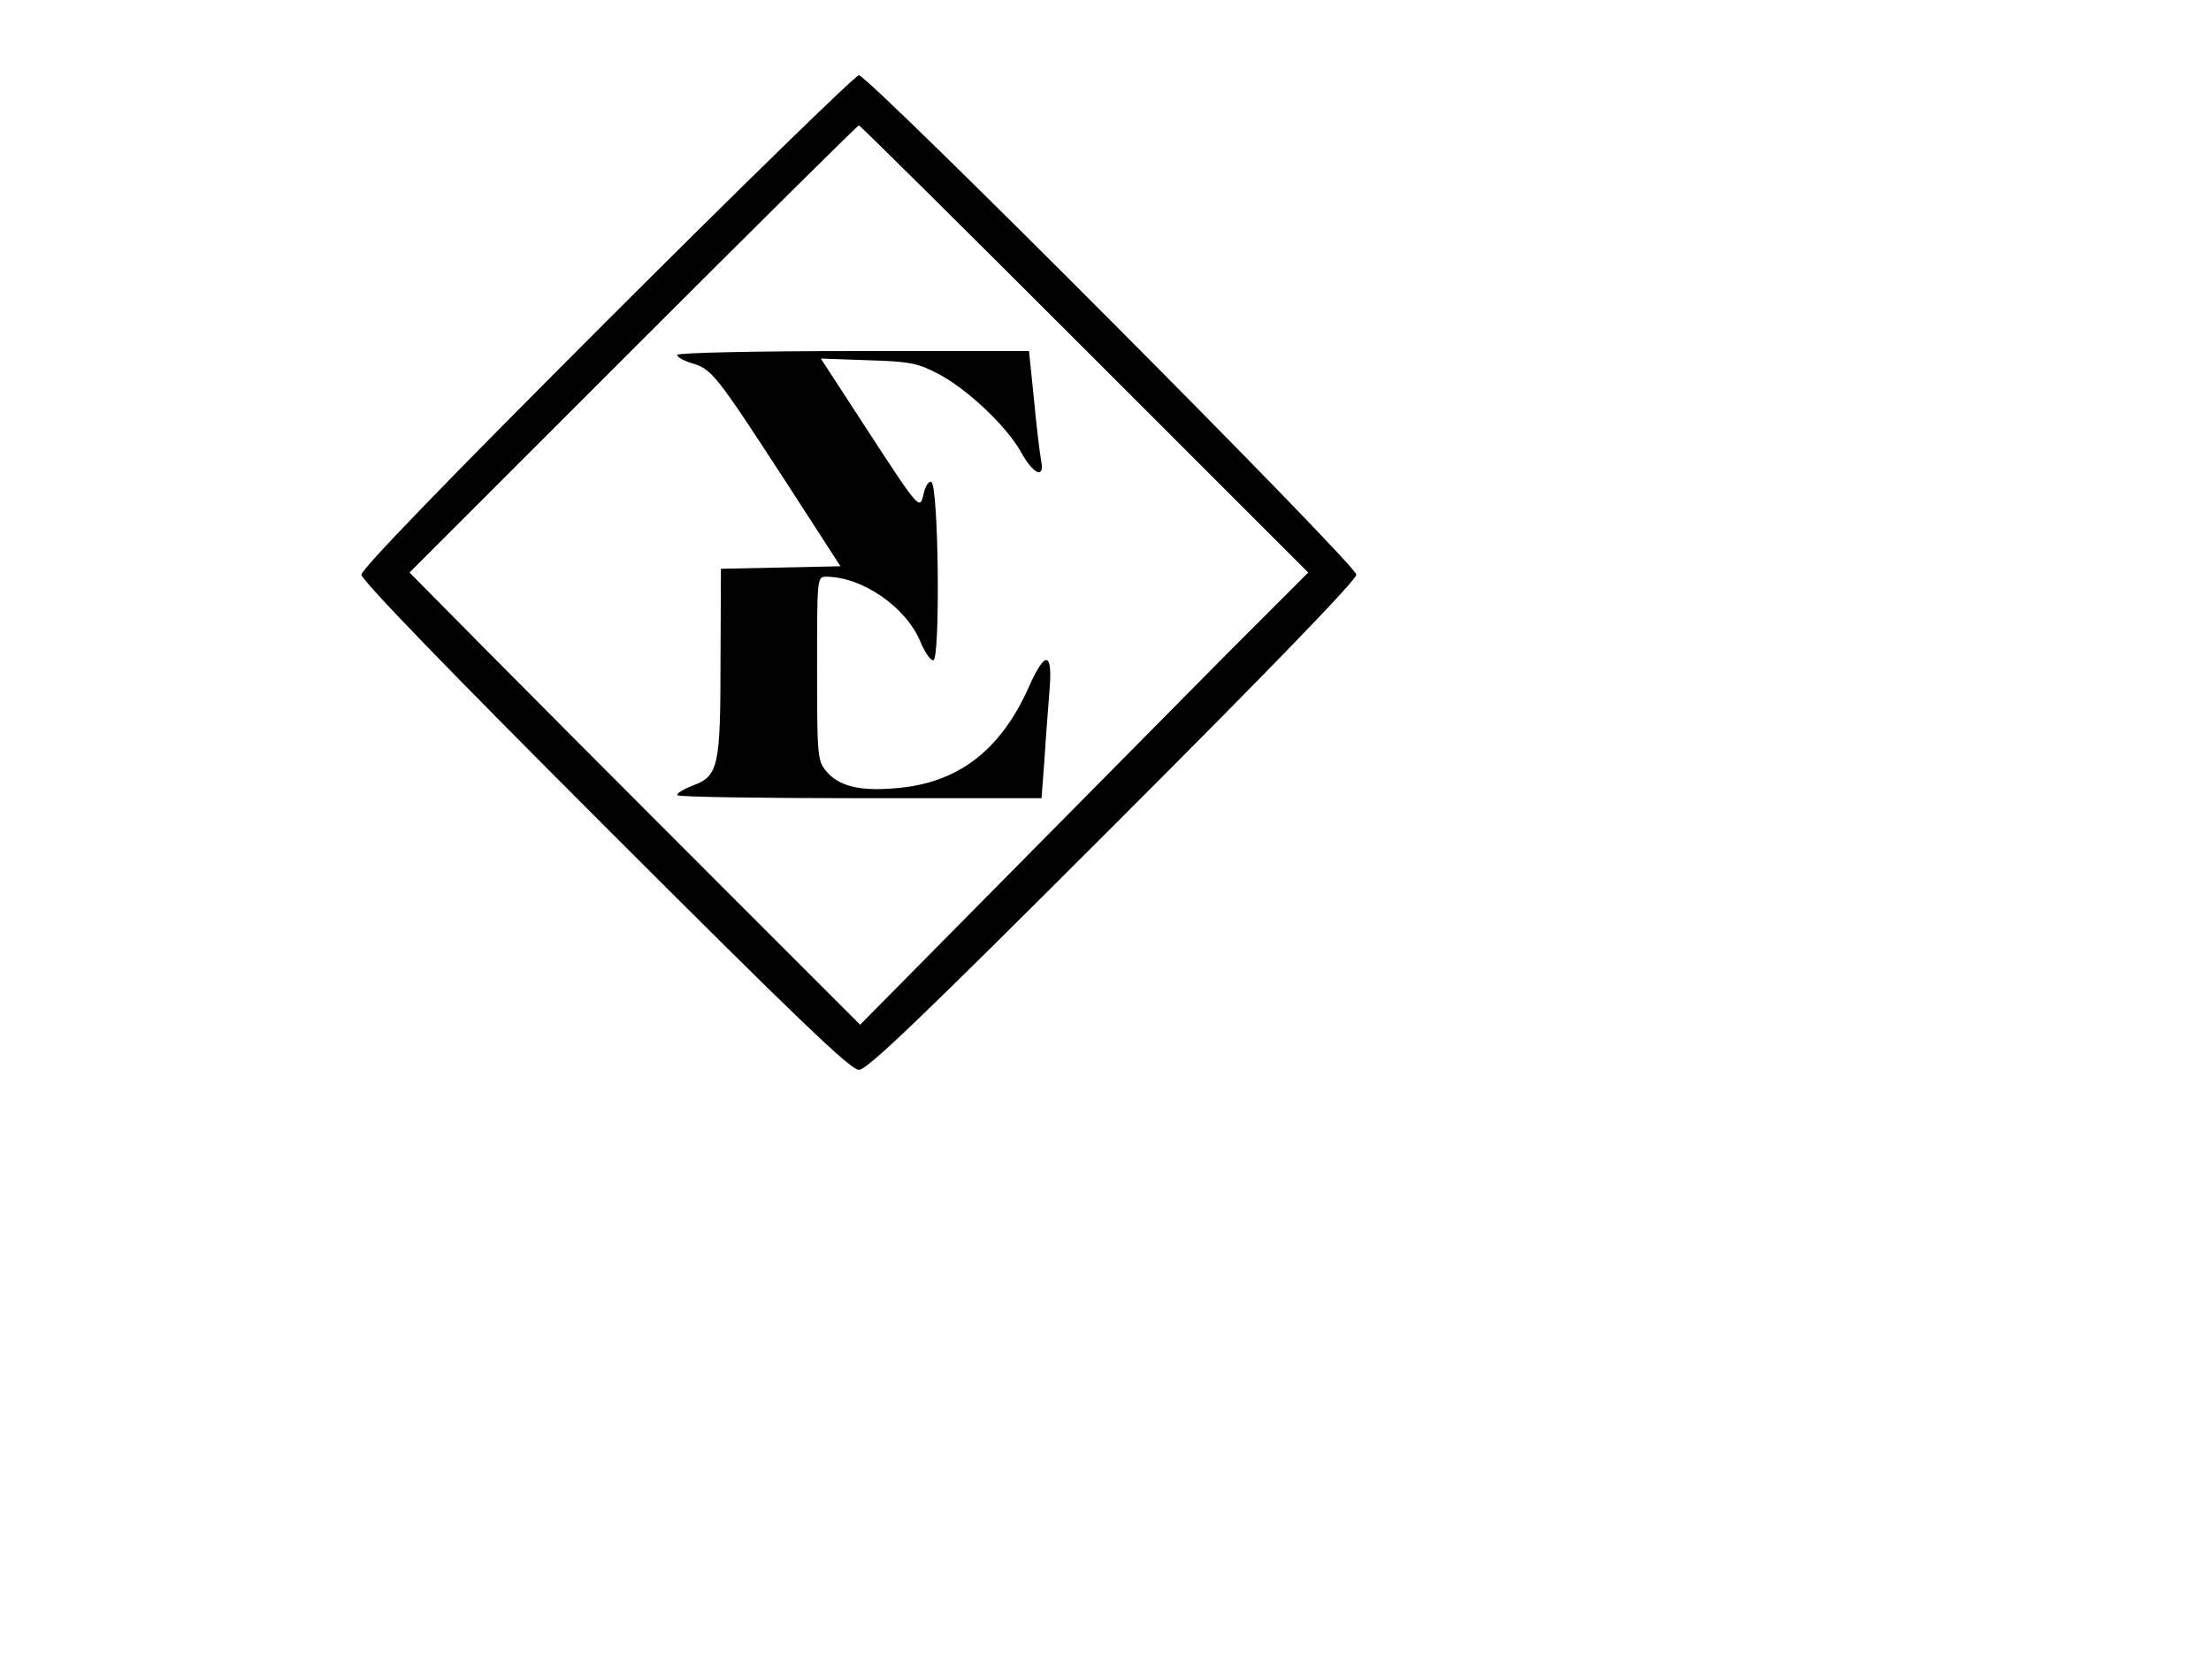
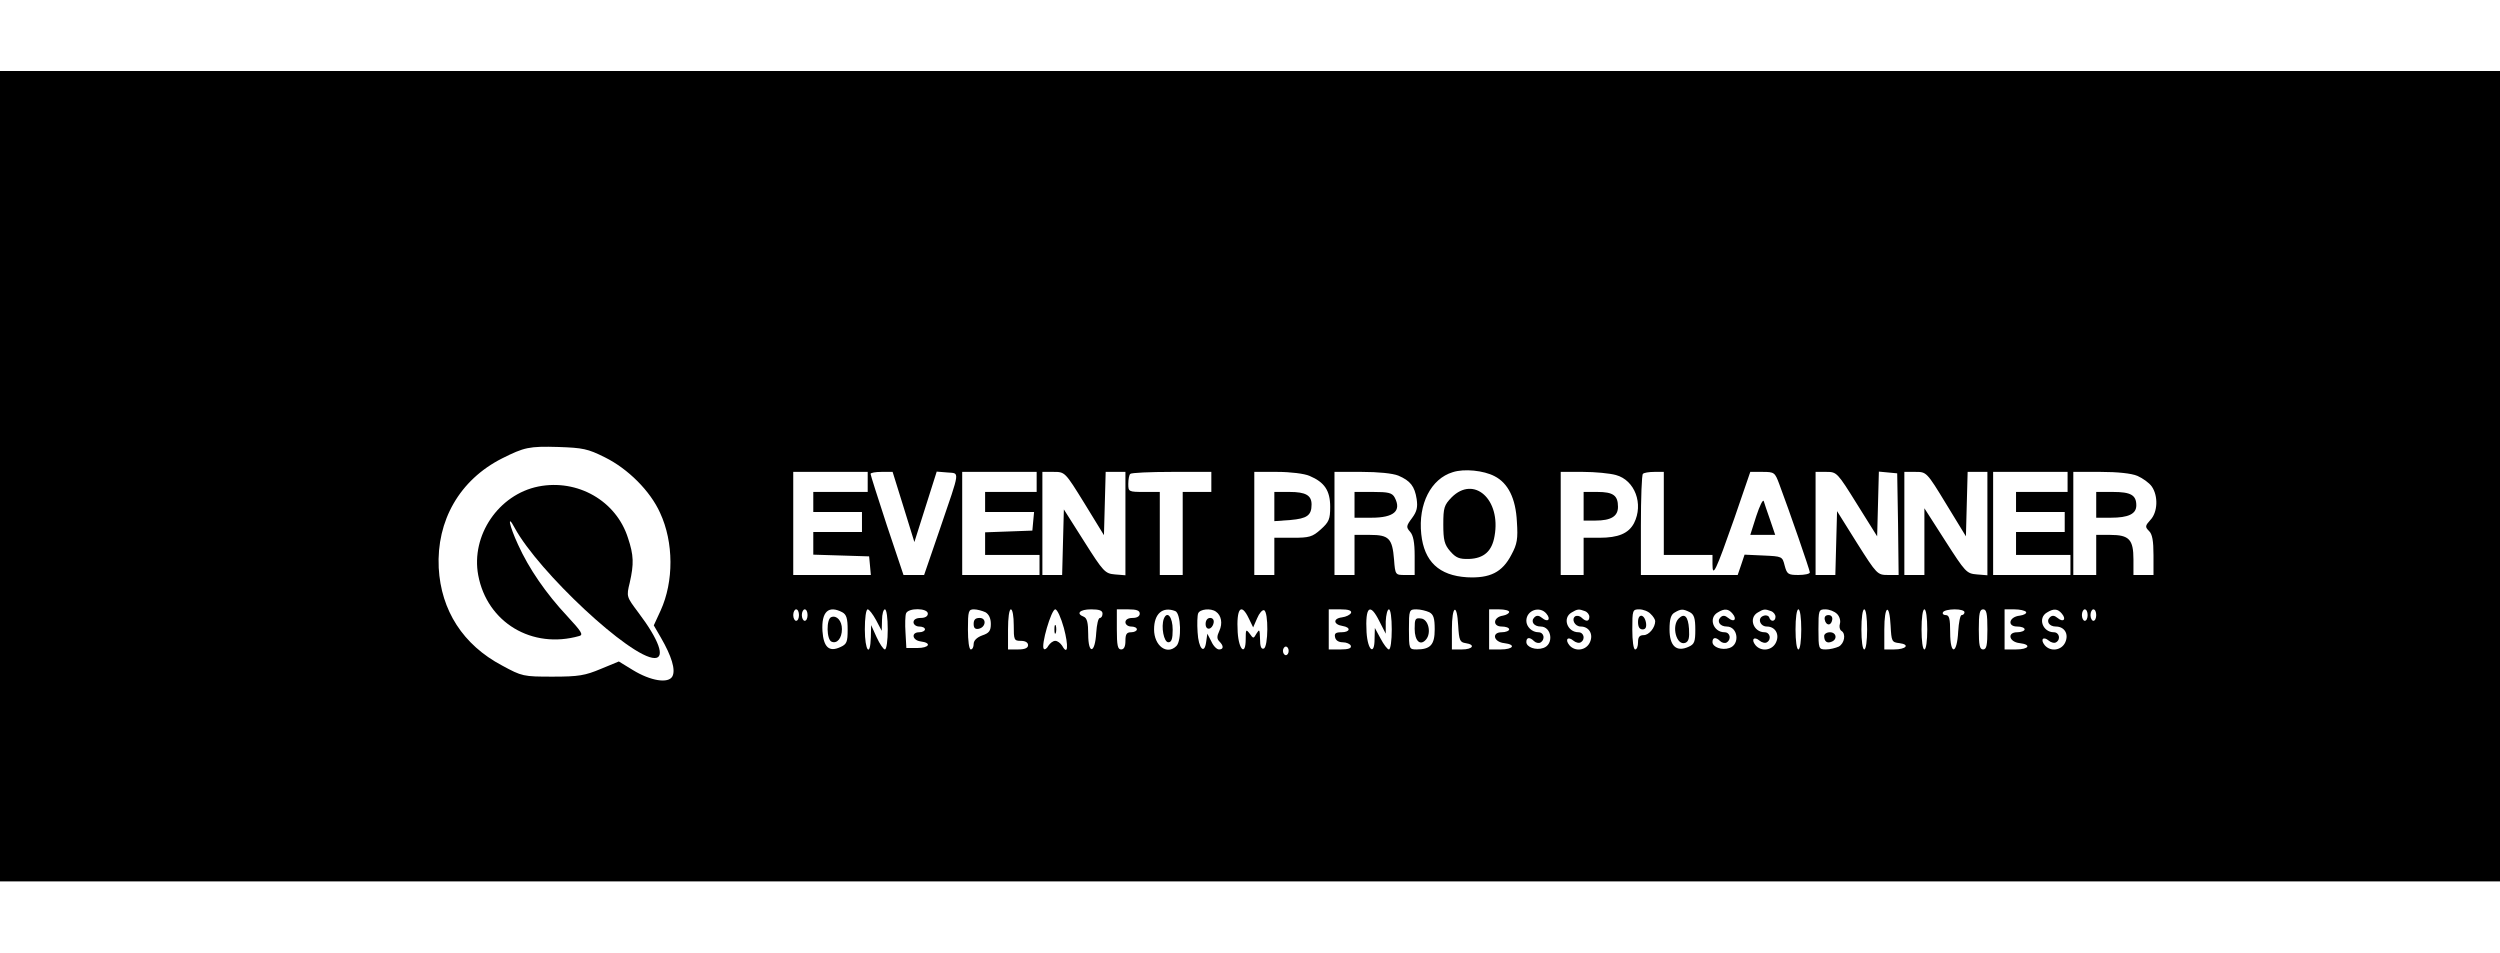
- <svg xmlns="http://www.w3.org/2000/svg" version="1.0" width="100px" height="76px" viewBox="0 0 514 402" preserveAspectRatio="xMidYMid meet">
-   <g transform="translate(0,265) scale(0.1,-0.1)" fill="#000000" stroke="none">
-     <path d="M1378 1883 c-388 -388 -588 -595 -588 -608 0 -13 198 -218 583 -603 459 -459 587 -582 607 -582 20 0 148 123 608 583 383 383 582 589 582 602 0 24 -1167 1195 -1190 1195 -8 0 -279 -264 -602 -587z m1142 -68 l535 -535 -197 -197 c-108 -109 -349 -353 -536 -542 l-339 -343 -359 359 c-197 197 -440 441 -539 541 l-180 182 535 535 c294 294 537 535 540 535 3 0 246 -241 540 -535z" />
-     <path d="M1546 1801 c-3 -4 12 -13 34 -20 48 -14 57 -25 226 -285 l130 -201 -143 -3 -143 -3 -1 -217 c0 -258 -5 -279 -67 -302 -23 -9 -39 -19 -36 -23 4 -4 202 -7 439 -7 l432 0 7 93 c3 50 9 125 12 165 8 93 -10 97 -49 9 -68 -153 -170 -231 -318 -243 -88 -8 -139 5 -169 43 -19 24 -20 40 -20 244 0 214 0 219 21 219 87 0 191 -72 226 -155 10 -25 24 -45 31 -45 17 0 13 421 -5 427 -6 2 -14 -10 -18 -28 -9 -41 -9 -41 -140 160 l-106 163 113 -4 c100 -3 119 -7 167 -32 69 -36 164 -125 199 -188 30 -54 57 -65 48 -20 -3 15 -11 80 -17 145 l-12 117 -418 0 c-230 0 -420 -4 -423 -9z" />
+ <svg xmlns="http://www.w3.org/2000/svg" version="1.0" width="189px" height="72px" viewBox="0 0 873 283" preserveAspectRatio="xMidYMid meet">
+   <g transform="translate(0,283) scale(0.1,-0.1)" fill="#000000" stroke="none">
+     <path d="M0 1415 l0 -1415 4365 0 4365 0 0 1415 0 1415 -4365 0 -4365 0 0 -1415z m2112 66 c81 -40 159 -118 193 -194 48 -103 48 -240 2 -341 l-24 -52 25 -43 c37 -64 52 -112 40 -135 -14 -26 -76 -16 -138 22 l-49 30 -63 -26 c-55 -23 -77 -27 -168 -27 -103 0 -107 1 -177 39 -136 72 -213 192 -221 341 -8 165 73 307 221 382 78 39 94 43 197 40 85 -3 102 -6 162 -36z m3107 -66 c47 -24 74 -77 78 -159 4 -60 1 -78 -19 -115 -32 -62 -75 -83 -155 -79 -98 6 -150 55 -160 151 -11 105 34 193 110 216 40 13 108 6 146 -14z m-2189 -20 l0 -35 -95 0 -95 0 0 -35 0 -35 85 0 85 0 0 -35 0 -35 -85 0 -85 0 0 -40 0 -39 98 -3 97 -3 3 -32 3 -33 -135 0 -136 0 0 180 0 180 130 0 130 0 0 -35z m125 -87 l38 -123 39 123 39 123 37 -3 c44 -4 46 13 -25 -195 l-56 -163 -36 0 -36 0 -58 173 c-31 95 -57 176 -57 180 0 4 17 7 38 7 l39 0 38 -122z m465 87 l0 -35 -90 0 -90 0 0 -35 0 -35 86 0 85 0 -3 -32 -3 -33 -82 -3 -83 -3 0 -39 0 -40 95 0 95 0 0 -35 0 -35 -135 0 -135 0 0 180 0 180 130 0 130 0 0 -35z m167 -75 l68 -111 3 111 3 110 34 0 35 0 0 -181 0 -180 -37 3 c-34 3 -40 9 -107 115 l-71 112 -3 -114 -3 -115 -34 0 -35 0 0 180 0 180 39 0 c40 0 40 0 108 -110z m443 75 l0 -35 -50 0 -50 0 0 -145 0 -145 -40 0 -40 0 0 145 0 145 -55 0 c-54 0 -55 1 -55 28 0 16 3 32 7 35 3 4 69 7 145 7 l138 0 0 -35z m343 21 c52 -22 72 -51 72 -108 0 -43 -4 -53 -33 -79 -29 -26 -40 -29 -97 -29 l-65 0 0 -65 0 -65 -35 0 -35 0 0 180 0 180 80 0 c46 0 95 -6 113 -14z m310 1 c42 -18 57 -37 64 -82 4 -28 1 -43 -16 -66 -21 -28 -21 -32 -7 -48 11 -12 16 -37 16 -84 l0 -67 -34 0 c-33 0 -34 0 -38 54 -6 74 -18 86 -84 86 l-54 0 0 -70 0 -70 -35 0 -35 0 0 180 0 180 95 0 c58 0 108 -5 128 -13z m760 2 c66 -18 97 -101 63 -168 -19 -36 -55 -51 -121 -51 l-55 0 0 -65 0 -65 -40 0 -40 0 0 180 0 180 78 0 c42 0 94 -5 115 -11z m167 -134 l0 -145 85 0 85 0 0 -32 c0 -49 11 -26 76 159 l56 163 43 0 c41 0 43 -2 58 -42 36 -96 107 -301 107 -309 0 -5 -18 -9 -40 -9 -36 0 -40 3 -48 33 -8 32 -9 32 -74 35 l-66 3 -12 -36 -12 -35 -169 0 -169 0 0 173 c0 96 3 177 7 180 3 4 21 7 40 7 l33 0 0 -145z m675 32 l70 -112 3 113 3 113 32 -3 32 -3 3 -177 2 -178 -37 0 c-37 0 -39 2 -108 111 l-70 112 -3 -112 -3 -111 -34 0 -35 0 0 180 0 180 38 0 c36 0 38 -2 107 -113z m311 1 l69 -113 3 113 3 112 34 0 35 0 0 -181 0 -180 -37 3 c-36 3 -40 8 -110 117 l-73 114 0 -116 0 -117 -35 0 -35 0 0 180 0 180 39 0 c38 0 39 0 107 -112z m424 77 l0 -35 -90 0 -90 0 0 -35 0 -35 85 0 85 0 0 -35 0 -35 -85 0 -85 0 0 -40 0 -40 95 0 95 0 0 -35 0 -35 -135 0 -135 0 0 180 0 180 130 0 130 0 0 -35z m244 21 c18 -8 41 -24 50 -37 23 -33 21 -90 -5 -117 -18 -20 -19 -24 -5 -38 12 -11 16 -35 16 -85 l0 -69 -35 0 -35 0 0 54 c0 70 -15 86 -81 86 l-49 0 0 -70 0 -70 -40 0 -40 0 0 180 0 180 95 0 c59 0 108 -5 129 -14z m-4674 -486 c0 -11 -4 -20 -10 -20 -5 0 -10 9 -10 20 0 11 5 20 10 20 6 0 10 -9 10 -20z m30 0 c0 -11 -4 -20 -10 -20 -5 0 -10 9 -10 20 0 11 5 20 10 20 6 0 10 -9 10 -20z m121 10 c15 -8 19 -22 19 -61 0 -43 -3 -51 -26 -61 -39 -18 -58 0 -62 56 -4 68 21 91 69 66z m118 -27 l20 -38 1 38 c0 20 5 37 10 37 6 0 10 -30 10 -70 0 -38 -4 -70 -10 -70 -5 0 -18 19 -29 43 l-19 42 -1 -42 c-2 -73 -21 -48 -21 27 0 39 4 70 10 70 5 0 18 -17 29 -37z m181 22 c0 -9 -9 -15 -25 -15 -16 0 -25 -6 -25 -15 0 -8 9 -15 20 -15 11 0 20 -4 20 -10 0 -5 -9 -10 -20 -10 -29 0 -25 -28 5 -32 40 -5 30 -23 -12 -23 l-38 0 -3 54 c-2 29 -1 60 2 67 8 20 76 19 76 -1z m201 5 c12 -7 19 -21 19 -41 0 -24 -6 -32 -30 -40 -19 -7 -30 -18 -30 -30 0 -10 -4 -19 -10 -19 -6 0 -10 30 -10 70 0 64 2 70 21 70 11 0 29 -5 40 -10z m99 -45 c0 -52 1 -55 25 -55 16 0 25 -6 25 -15 0 -10 -11 -15 -35 -15 l-35 0 0 70 c0 40 4 70 10 70 6 0 10 -25 10 -55z m175 -10 c17 -64 14 -98 -6 -62 -6 9 -16 17 -24 17 -8 0 -18 -8 -24 -17 -5 -10 -13 -15 -16 -11 -11 11 26 138 40 138 7 0 20 -29 30 -65z m135 50 c0 -8 -4 -15 -9 -15 -6 0 -11 -23 -13 -52 -4 -73 -28 -77 -28 -5 0 40 -4 56 -15 61 -29 11 -15 26 25 26 29 0 40 -4 40 -15z m130 0 c0 -9 -9 -15 -25 -15 -16 0 -25 -6 -25 -15 0 -8 9 -15 20 -15 11 0 20 -4 20 -10 0 -5 -9 -10 -20 -10 -16 0 -20 -7 -20 -30 0 -20 -5 -30 -15 -30 -12 0 -15 14 -15 70 l0 70 40 0 c29 0 40 -4 40 -15z m124 9 c20 -8 23 -103 4 -122 -33 -33 -78 1 -78 58 0 55 30 81 74 64z m142 -2 c19 -13 24 -41 12 -67 -9 -19 -9 -28 0 -37 16 -16 15 -28 -1 -28 -8 0 -20 12 -27 28 l-14 27 -4 -28 c-6 -47 -27 -24 -30 33 -2 29 -1 59 2 66 6 15 44 19 62 6z m115 -24 l15 -31 14 32 c7 17 18 30 24 28 16 -5 15 -129 -1 -134 -9 -3 -13 8 -13 34 -1 33 -2 35 -12 19 -11 -19 -11 -19 -24 -1 -13 17 -14 15 -14 -19 0 -60 -24 -39 -28 24 -5 84 12 105 39 48z m357 20 c-3 -7 -17 -14 -32 -16 -32 -4 -30 -25 2 -30 31 -5 27 -22 -4 -22 -19 0 -25 -4 -22 -17 2 -11 12 -18 27 -18 13 0 26 -6 28 -12 3 -9 -8 -13 -36 -13 l-41 0 0 70 0 70 41 0 c28 0 39 -4 37 -12z m99 -30 l22 -43 0 43 c1 23 6 42 11 42 6 0 10 -30 10 -70 0 -39 -4 -70 -10 -70 -5 0 -18 17 -29 38 l-20 37 -1 -38 c0 -60 -24 -41 -28 23 -5 90 12 105 45 38z m174 32 c15 -8 19 -21 19 -60 0 -54 -15 -70 -64 -70 -25 0 -26 2 -26 70 0 68 1 70 26 70 14 0 34 -5 45 -10z m101 -47 c3 -51 6 -58 26 -61 35 -5 26 -22 -13 -22 l-35 0 0 70 c0 84 18 94 22 13z m178 48 c0 -5 -10 -11 -22 -13 -34 -5 -37 -38 -4 -38 14 0 26 -4 26 -10 0 -5 -12 -10 -26 -10 -36 0 -29 -34 9 -38 42 -5 32 -22 -13 -22 l-40 0 0 70 0 70 35 0 c19 0 35 -4 35 -9z m130 -6 c17 -20 5 -32 -15 -15 -11 9 -19 10 -27 2 -14 -14 -2 -32 22 -32 39 0 47 -63 9 -75 -26 -9 -59 3 -59 21 0 17 12 18 27 3 6 -6 16 -8 22 -5 18 11 13 36 -7 36 -22 0 -42 19 -42 40 0 37 47 53 70 25z m134 9 c9 -3 16 -12 16 -20 0 -17 -12 -18 -27 -3 -6 6 -16 8 -22 5 -15 -10 -2 -36 19 -36 29 0 45 -27 32 -55 -13 -29 -52 -34 -72 -10 -16 20 -5 32 14 16 8 -7 20 -10 26 -6 17 10 11 35 -8 35 -39 0 -57 50 -24 69 20 12 25 13 46 5z m230 -10 c9 -8 16 -20 16 -25 0 -23 -22 -49 -40 -49 -15 0 -20 -7 -20 -25 0 -14 -4 -25 -10 -25 -6 0 -10 30 -10 70 0 67 1 70 24 70 14 0 32 -7 40 -16z m137 6 c15 -8 19 -22 19 -61 0 -42 -3 -51 -24 -60 -42 -19 -66 3 -66 61 0 36 5 52 18 59 22 13 29 13 53 1z m149 -5 c17 -20 5 -32 -15 -15 -11 9 -19 10 -27 2 -14 -14 -2 -32 22 -32 39 0 47 -63 9 -75 -26 -9 -59 3 -59 21 0 17 12 18 27 3 6 -6 16 -8 22 -5 18 11 13 36 -7 36 -39 0 -57 50 -24 69 24 15 38 13 52 -4z m134 9 c9 -3 16 -12 16 -20 0 -17 -17 -19 -22 -2 -2 6 -12 9 -21 5 -21 -8 -11 -37 13 -37 29 0 45 -27 32 -55 -13 -29 -52 -34 -72 -10 -16 20 -5 32 14 16 8 -7 20 -10 26 -6 17 10 11 35 -8 35 -39 0 -57 50 -24 69 20 12 25 13 46 5z m106 -64 c0 -40 -4 -70 -10 -70 -6 0 -10 30 -10 70 0 40 4 70 10 70 6 0 10 -30 10 -70z m125 54 c9 -9 13 -24 10 -34 -3 -10 -1 -21 5 -25 17 -10 11 -44 -9 -55 -11 -5 -31 -10 -45 -10 -25 0 -26 2 -26 70 0 67 1 70 24 70 14 0 32 -7 41 -16z m105 -54 c0 -40 -4 -70 -10 -70 -6 0 -10 30 -10 70 0 40 4 70 10 70 6 0 10 -30 10 -70z m82 13 c3 -55 4 -58 31 -61 38 -5 23 -22 -19 -22 l-34 0 0 70 c0 84 18 94 22 13z m128 -13 c0 -40 -4 -70 -10 -70 -6 0 -10 30 -10 70 0 40 4 70 10 70 6 0 10 -30 10 -70z m130 60 c0 -5 -4 -10 -10 -10 -5 0 -10 -26 -12 -57 -4 -81 -28 -85 -28 -4 0 49 -3 61 -16 61 -8 0 -12 5 -9 10 3 6 22 10 41 10 19 0 34 -4 34 -10z m80 -60 c0 -56 -3 -70 -15 -70 -12 0 -15 14 -15 70 0 56 3 70 15 70 12 0 15 -14 15 -70z m135 61 c3 -5 -7 -11 -22 -13 -38 -4 -45 -38 -9 -38 14 0 26 -4 26 -10 0 -5 -12 -10 -26 -10 -36 0 -29 -34 9 -38 42 -5 32 -22 -13 -22 l-40 0 0 70 0 70 34 0 c19 0 37 -4 41 -9z m125 -6 c17 -20 5 -32 -15 -15 -11 9 -19 10 -27 2 -14 -14 -2 -32 21 -32 30 0 46 -26 33 -55 -13 -29 -52 -34 -72 -10 -16 20 -5 32 14 16 8 -7 20 -10 26 -6 17 10 11 35 -8 35 -39 0 -57 50 -24 69 24 15 38 13 52 -4z m90 -5 c0 -11 -4 -20 -10 -20 -5 0 -10 9 -10 20 0 11 5 20 10 20 6 0 10 -9 10 -20z m30 0 c0 -11 -4 -20 -10 -20 -5 0 -10 9 -10 20 0 11 5 20 10 20 6 0 10 -9 10 -20z m-2820 -125 c0 -8 -4 -15 -10 -15 -5 0 -10 7 -10 15 0 8 5 15 10 15 6 0 10 -7 10 -15z" />
+     <path d="M1880 1379 c-139 -28 -236 -171 -210 -310 31 -165 188 -259 353 -212 15 4 7 16 -42 69 -74 79 -134 166 -172 250 -31 67 -39 110 -12 59 84 -155 406 -455 489 -455 38 0 15 64 -57 159 -41 55 -42 55 -30 104 15 66 14 96 -6 156 -41 130 -176 207 -313 180z" />
+     <path d="M5069 1341 c-26 -27 -29 -36 -29 -95 0 -54 4 -70 24 -93 20 -23 32 -28 66 -27 52 2 80 27 89 80 23 128 -72 213 -150 135z" />
+     <path d="M4450 1309 l0 -51 56 4 c58 5 74 16 74 54 0 32 -20 44 -77 44 l-53 0 0 -51z" />
+     <path d="M4730 1315 l0 -45 59 0 c79 0 106 24 81 71 -9 16 -22 19 -75 19 l-65 0 0 -45z" />
+     <path d="M5530 1310 l0 -50 41 0 c55 0 79 15 79 48 0 40 -17 52 -72 52 l-48 0 0 -50z" />
+     <path d="M6133 1276 l-21 -66 43 0 44 0 -18 53 c-10 28 -20 58 -22 65 -3 7 -14 -16 -26 -52z" />
+     <path d="M7320 1315 l0 -45 51 0 c61 0 89 13 89 43 0 36 -19 47 -82 47 l-58 0 0 -45z" />
+     <path d="M2903 923 c-18 -6 -17 -79 1 -86 19 -8 36 12 36 44 0 29 -18 49 -37 42z" />
+     <path d="M3400 899 c0 -14 5 -19 17 -17 26 5 29 38 4 38 -15 0 -21 -6 -21 -21z" />
+     <path d="M3682 880 c0 -14 2 -19 5 -12 2 6 2 18 0 25 -3 6 -5 1 -5 -13z" />
+     <path d="M4064 917 c-10 -28 0 -82 16 -82 11 0 15 12 15 44 0 44 -19 68 -31 38z" />
+     <path d="M4210 899 c0 -24 23 -21 28 4 2 10 -3 17 -12 17 -10 0 -16 -9 -16 -21z" />
+     <path d="M4940 882 c0 -43 20 -61 40 -37 19 23 8 70 -17 73 -21 3 -23 -1 -23 -36z" />
+     <path d="M5720 906 c0 -17 5 -26 16 -26 10 0 14 7 12 22 -5 32 -28 35 -28 4z" />
+     <path d="M5862 918 c-26 -26 -8 -96 23 -85 12 5 15 17 13 49 -3 44 -16 56 -36 36z" />
+     <path d="M6372 914 c4 -21 22 -23 26 -1 2 10 -3 17 -13 17 -10 0 -15 -6 -13 -16z" />
+     <path d="M6370 857 c0 -19 10 -27 26 -20 21 8 17 33 -6 33 -11 0 -20 -6 -20 -13z" />
  </g>
</svg>
